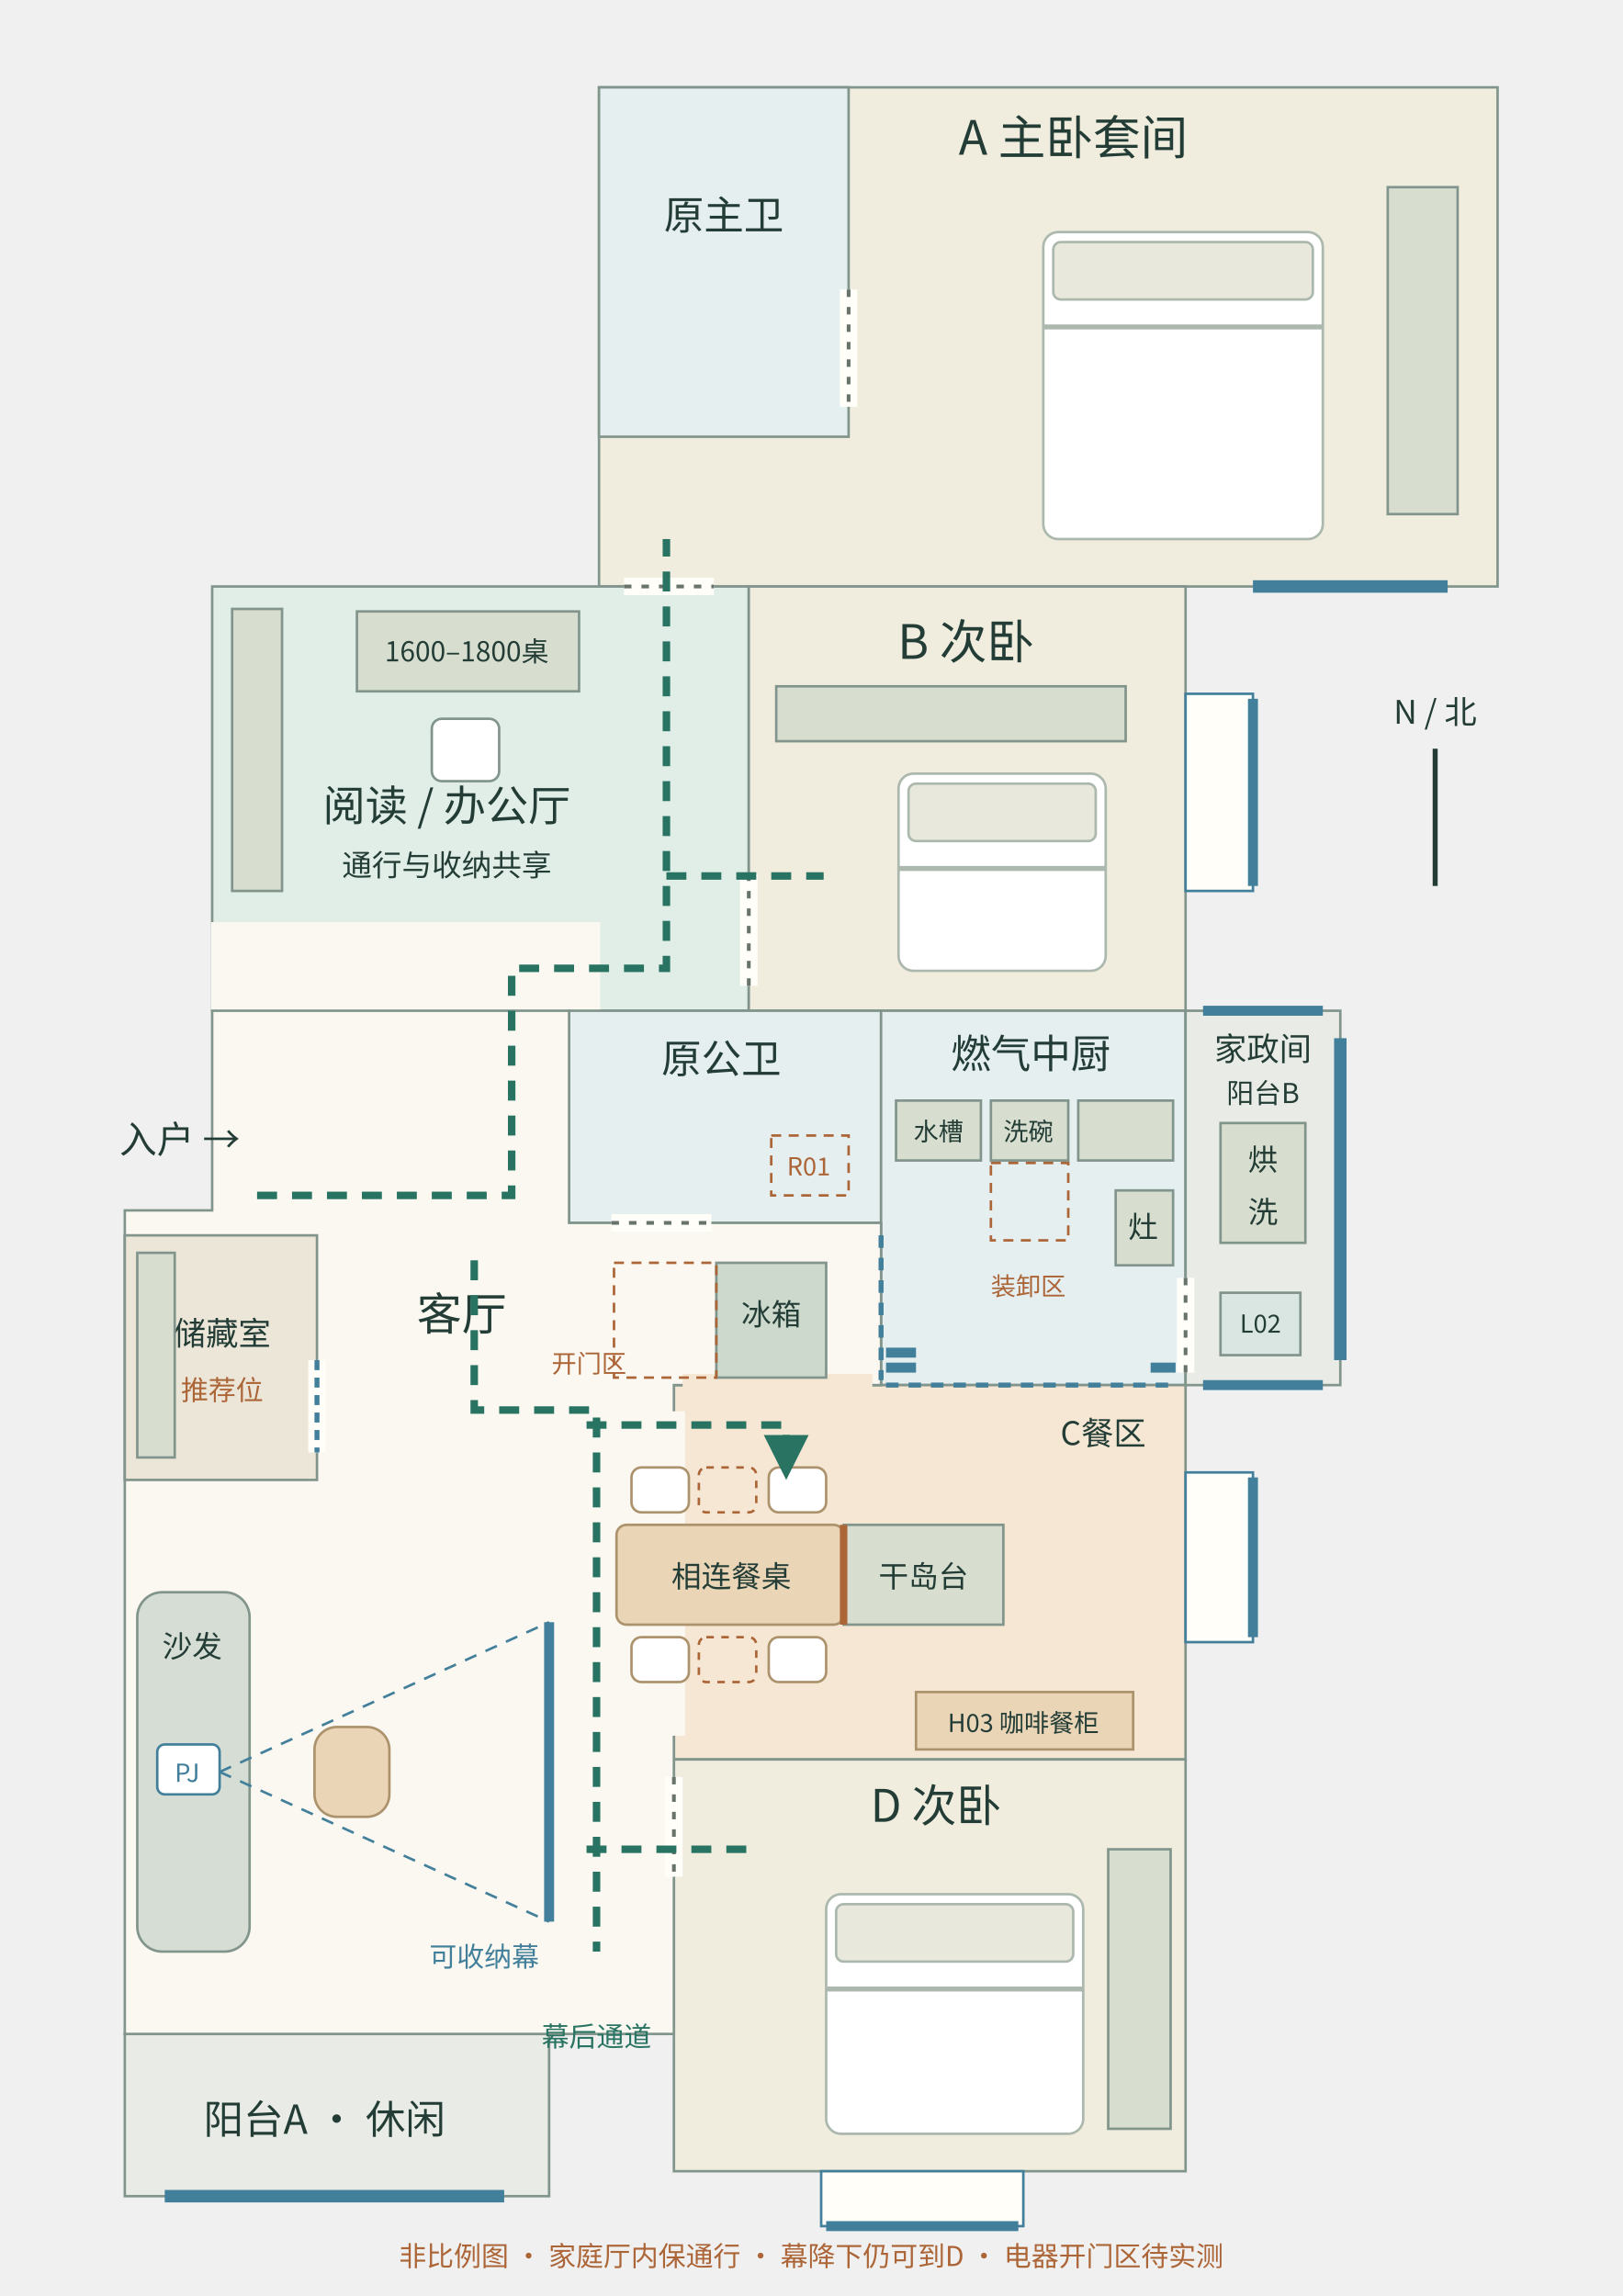
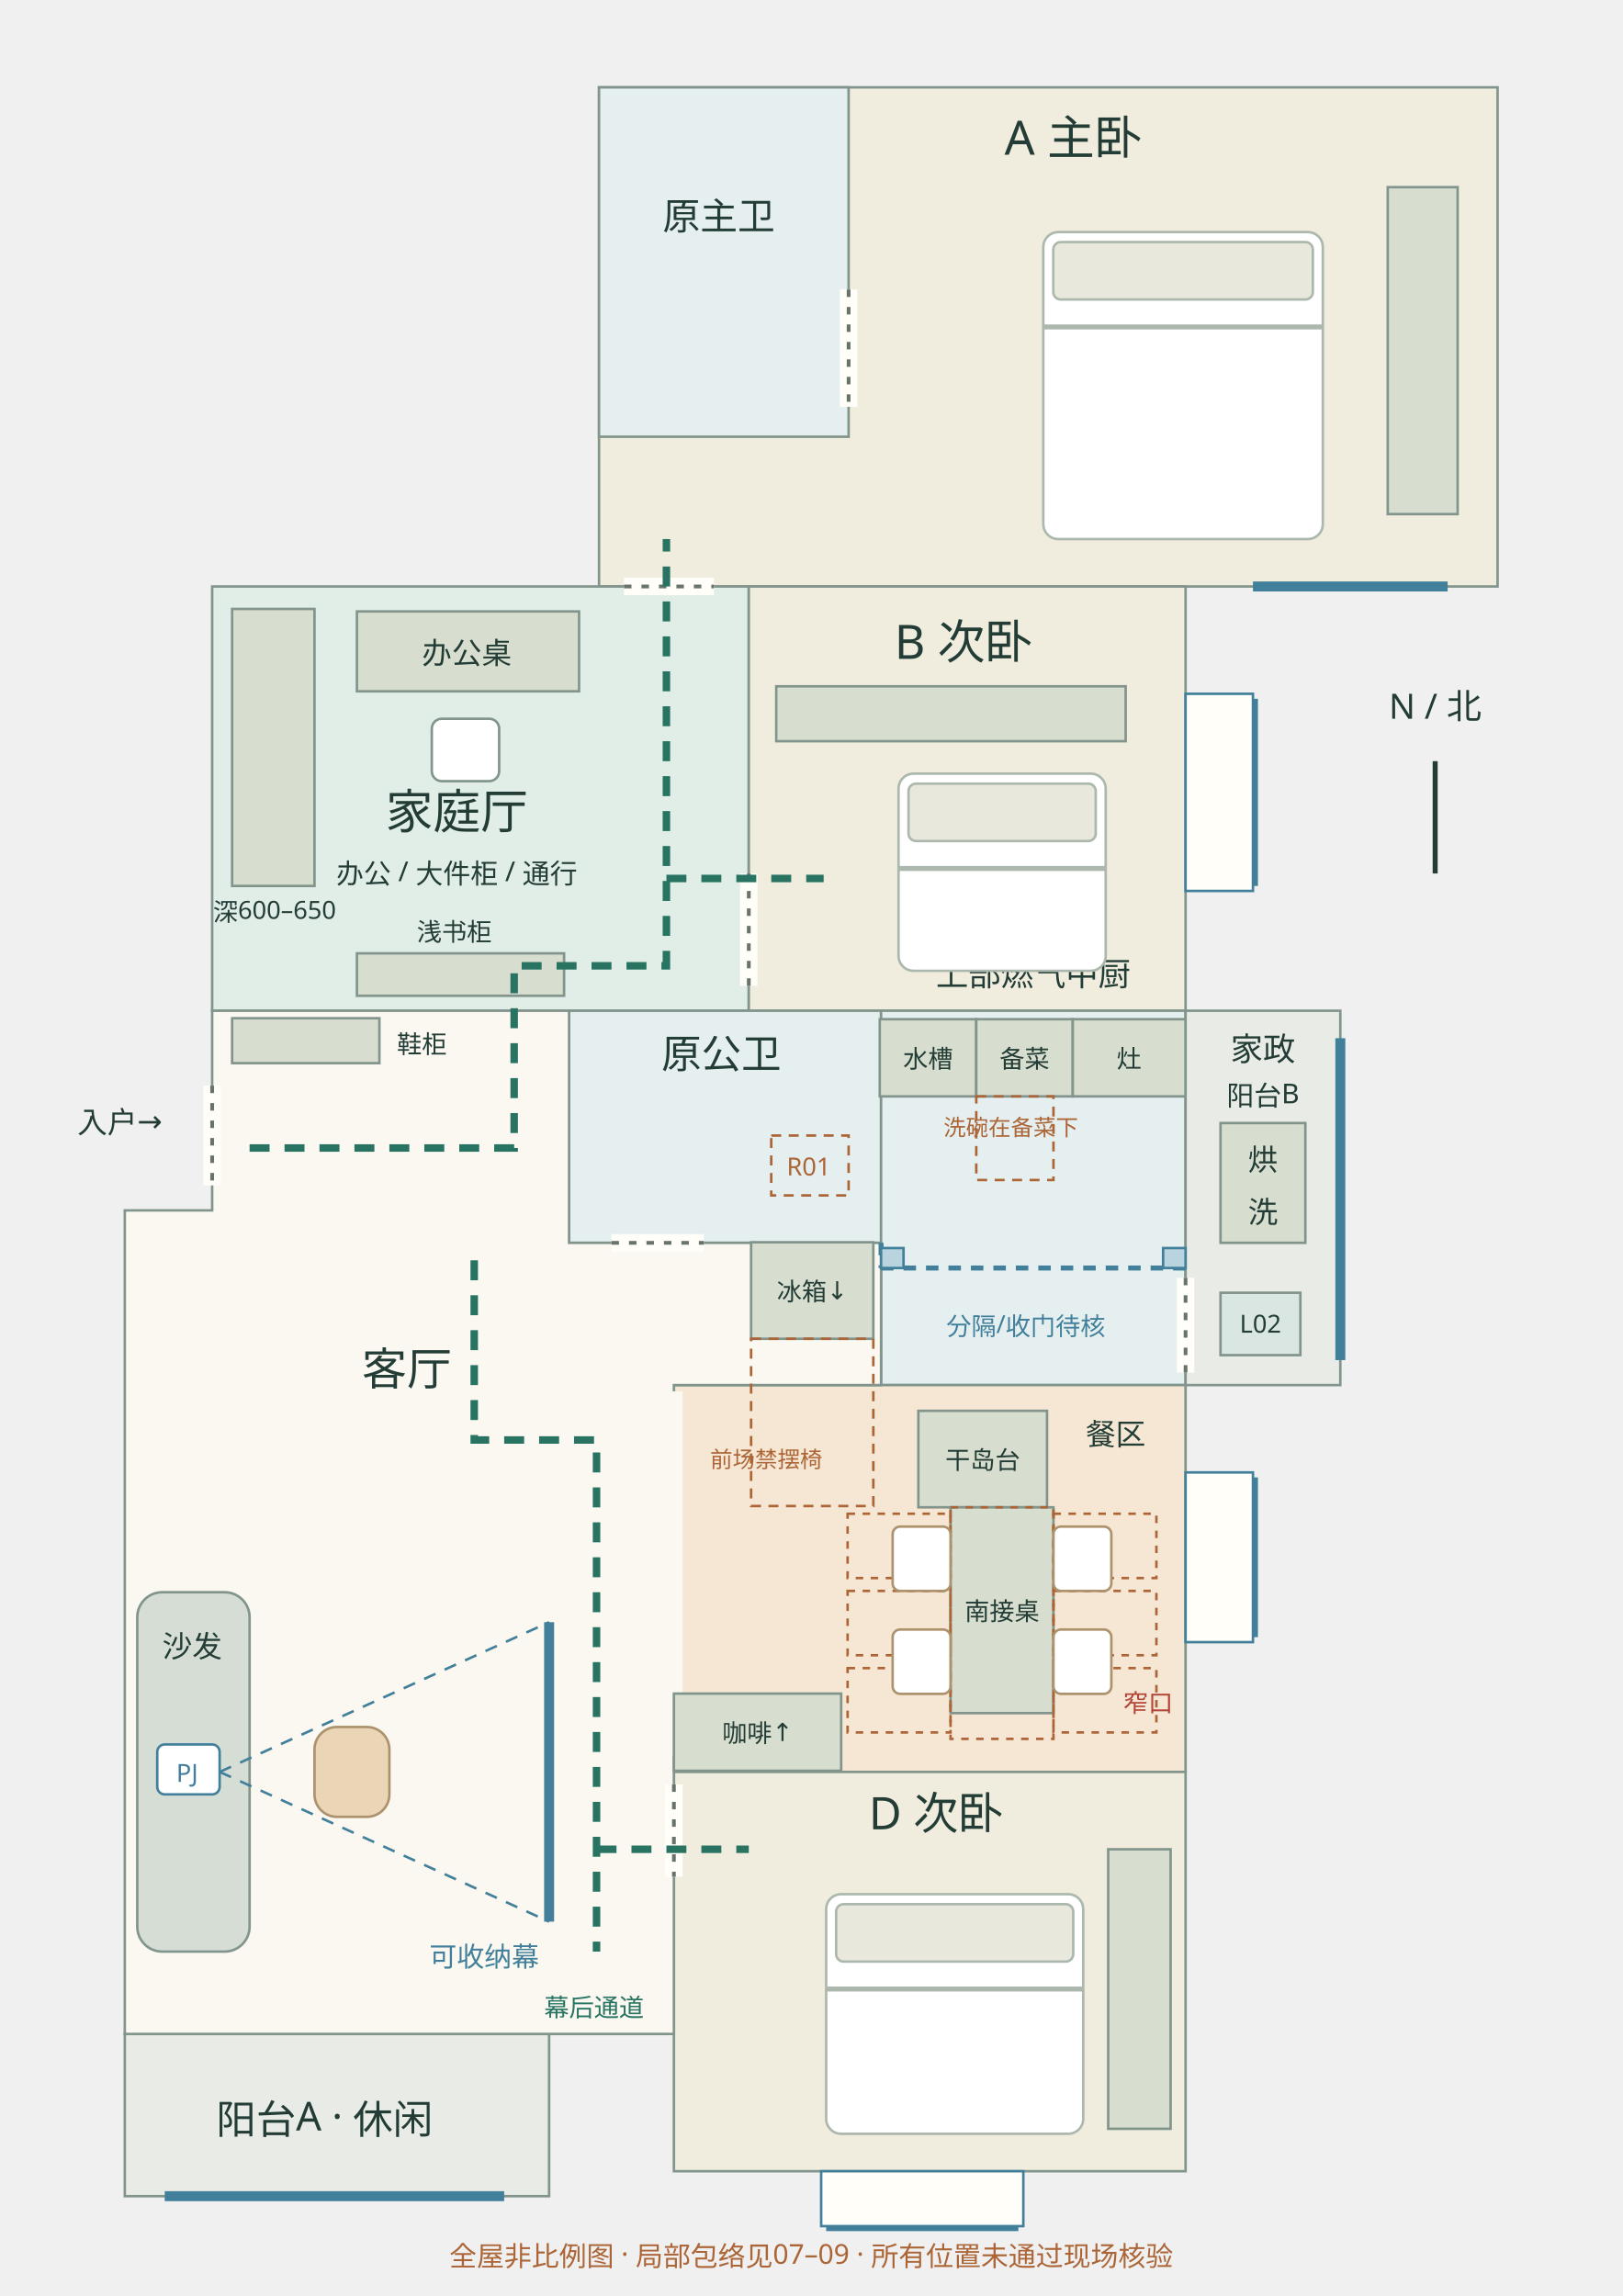
- <svg xmlns="http://www.w3.org/2000/svg" viewBox="0 0 650 920" role="img" aria-labelledby="title desc">
-   <defs>
-     <marker id="arrow" markerWidth="7" markerHeight="7" refX="5" refY="3" orient="auto">
-       <path d="M0,0 L6,3 L0,6" fill="#287361" />
-     </marker>
-   </defs>
-   <g font-family="Microsoft YaHei, Noto Sans CJK SC, sans-serif">
+ <svg xmlns="http://www.w3.org/2000/svg" viewBox="0 0 650 920" role="img" aria-label="R8 家具与通行概念图">
+   <g font-family="Microsoft YaHei, sans-serif">
    <rect x="240" y="35" width="360" height="200" rx="0" fill="#f0eddf" stroke="#82958c" />
    <rect x="240" y="35" width="100" height="140" rx="0" fill="#e5eff0" stroke="#82958c" />
    <rect x="85" y="235" width="215" height="170" rx="0" fill="#e0eee7" stroke="#82958c" />
-     <rect x="85" y="370" width="155" height="35" rx="0" fill="#faf8f1" stroke="#faf8f1" />
    <rect x="300" y="235" width="175" height="170" rx="0" fill="#f0eddf" stroke="#82958c" />
-     <rect x="228" y="405" width="125" height="85" rx="0" fill="#e5eff0" stroke="#82958c" />
+     <rect x="228" y="405" width="125" height="93" rx="0" fill="#e5eff0" stroke="#82958c" />
    <rect x="353" y="405" width="122" height="150" rx="0" fill="#e5eff0" stroke="#82958c" />
    <rect x="475" y="405" width="62" height="150" rx="0" fill="#e9ece6" stroke="#82958c" />
-     <rect x="270" y="555" width="205" height="150" rx="0" fill="#f5e7d3" stroke="#82958c" />
-     <rect x="270" y="705" width="205" height="165" rx="0" fill="#f0eddf" stroke="#82958c" />
+     <rect x="270" y="555" width="205" height="155" rx="0" fill="#f5e7d3" stroke="#82958c" />
+     <rect x="270" y="710" width="205" height="160" rx="0" fill="#f0eddf" stroke="#82958c" />
    <rect x="50" y="815" width="170" height="65" rx="0" fill="#e9ece6" stroke="#82958c" />
-     <path d="M85 405H228V490H353V555H270V815H50V485H85Z" fill="#faf8f1" stroke="#82958c" />
-     <rect x="50" y="495" width="77" height="98" rx="0" fill="#ece6d9" stroke="#82958c" />
-     <rect x="266" y="566" width="8" height="129" rx="0" fill="#faf8f1" stroke="#faf8f1" />
-     <rect x="274" y="551" width="75" height="8" rx="0" fill="#f5e7d3" stroke="#f5e7d3" />
-     <line x1="353" y1="495" x2="353" y2="553" stroke="#427f9a" stroke-width="2" stroke-dasharray="5 4" />
-     <line x1="355" y1="555" x2="470" y2="555" stroke="#427f9a" stroke-width="2" stroke-dasharray="5 4" />
-     <line x1="355" y1="548" x2="367" y2="548" stroke="#427f9a" stroke-width="4" stroke-dasharray="" />
-     <line x1="355" y1="542" x2="367" y2="542" stroke="#427f9a" stroke-width="4" stroke-dasharray="" />
-     <line x1="461" y1="548" x2="471" y2="548" stroke="#427f9a" stroke-width="4" stroke-dasharray="" />
-     <text x="430" y="62" font-size="19" fill="#233d36" text-anchor="middle">A 主卧套间</text>
-     <text x="290" y="92" font-size="16" fill="#233d36" text-anchor="middle">原主卫</text>
-     <text x="387" y="264" font-size="19" fill="#233d36" text-anchor="middle">B 次卧</text>
-     <text x="179" y="329" font-size="17" fill="#233d36" text-anchor="middle">阅读 / 办公厅</text>
-     <text x="179" y="351" font-size="12" fill="#233d36" text-anchor="middle">通行与收纳共享</text>
-     <text x="289" y="430" font-size="16" fill="#233d36" text-anchor="middle">原公卫</text>
-     <text x="413" y="428" font-size="16" fill="#233d36" text-anchor="middle">燃气中厨</text>
-     <text x="506" y="425" font-size="13" fill="#233d36" text-anchor="middle">家政间</text>
-     <text x="506" y="442" font-size="11" fill="#233d36" text-anchor="middle">阳台B</text>
-     <text x="442" y="579" font-size="13" fill="#233d36" text-anchor="middle">C餐区</text>
-     <text x="375" y="730" font-size="18" fill="#233d36" text-anchor="middle">D 次卧</text>
-     <text x="185" y="533" font-size="18" fill="#233d36" text-anchor="middle">客厅</text>
-     <text x="89" y="539" font-size="13" fill="#233d36" text-anchor="middle">储藏室</text>
-     <text x="89" y="561" font-size="11" fill="#ac6537" text-anchor="middle">推荐位</text>
-     <text x="130" y="855" font-size="16" fill="#233d36" text-anchor="middle">阳台A · 休闲</text>
-     <text x="72" y="462" font-size="15" fill="#233d36" text-anchor="middle">入户 →</text>
-     <line x1="502" y1="235" x2="580" y2="235" stroke="#427f9a" stroke-width="5" stroke-dasharray="" />
-     <rect x="475" y="278" width="27" height="79" rx="0" fill="#fffef9" stroke="#427f9a" />
-     <line x1="502" y1="280" x2="502" y2="355" stroke="#427f9a" stroke-width="4" stroke-dasharray="" />
-     <rect x="475" y="590" width="27" height="68" rx="0" fill="#fffef9" stroke="#427f9a" />
-     <line x1="502" y1="592" x2="502" y2="656" stroke="#427f9a" stroke-width="4" stroke-dasharray="" />
-     <rect x="329" y="870" width="81" height="22" rx="0" fill="#fffef9" stroke="#427f9a" />
-     <line x1="331" y1="892" x2="408" y2="892" stroke="#427f9a" stroke-width="4" stroke-dasharray="" />
-     <line x1="537" y1="416" x2="537" y2="545" stroke="#427f9a" stroke-width="5" stroke-dasharray="" />
-     <line x1="482" y1="405" x2="530" y2="405" stroke="#427f9a" stroke-width="4" stroke-dasharray="" />
-     <line x1="482" y1="555" x2="530" y2="555" stroke="#427f9a" stroke-width="4" stroke-dasharray="" />
-     <line x1="66" y1="880" x2="202" y2="880" stroke="#427f9a" stroke-width="5" stroke-dasharray="" />
-     <line x1="575" y1="355" x2="575" y2="300" stroke="#233d36" stroke-width="2" stroke-dasharray="" />
-     <text x="575" y="290" font-size="13" fill="#233d36" text-anchor="middle">N / 北</text>
+     <path d="M85 405H228V498H353V555H270V815H50V485H85Z" fill="#faf8f1" stroke="#82958c" />
+     <rect x="267" y="558" width="6" height="145" rx="0" fill="#faf8f1" stroke="#faf8f1" />
    <line x1="250" y1="235" x2="286" y2="235" stroke="#fffef9" stroke-width="7" stroke-dasharray="" />
    <line x1="250" y1="235" x2="286" y2="235" stroke="#68736b" stroke-width="1.5" stroke-dasharray="3 4" />
    <line x1="340" y1="116" x2="340" y2="163" stroke="#fffef9" stroke-width="7" stroke-dasharray="" />
    <line x1="340" y1="116" x2="340" y2="163" stroke="#68736b" stroke-width="1.5" stroke-dasharray="3 4" />
    <line x1="300" y1="350" x2="300" y2="395" stroke="#fffef9" stroke-width="7" stroke-dasharray="" />
    <line x1="300" y1="350" x2="300" y2="395" stroke="#68736b" stroke-width="1.5" stroke-dasharray="3 4" />
-     <line x1="245" y1="490" x2="285" y2="490" stroke="#fffef9" stroke-width="7" stroke-dasharray="" />
-     <line x1="245" y1="490" x2="285" y2="490" stroke="#68736b" stroke-width="1.5" stroke-dasharray="3 4" />
+     <line x1="245" y1="498" x2="282" y2="498" stroke="#fffef9" stroke-width="7" stroke-dasharray="" />
+     <line x1="245" y1="498" x2="282" y2="498" stroke="#68736b" stroke-width="1.5" stroke-dasharray="3 4" />
    <line x1="475" y1="512" x2="475" y2="550" stroke="#fffef9" stroke-width="7" stroke-dasharray="" />
    <line x1="475" y1="512" x2="475" y2="550" stroke="#68736b" stroke-width="1.5" stroke-dasharray="3 4" />
-     <line x1="270" y1="712" x2="270" y2="752" stroke="#fffef9" stroke-width="7" stroke-dasharray="" />
-     <line x1="270" y1="712" x2="270" y2="752" stroke="#68736b" stroke-width="1.5" stroke-dasharray="3 4" />
-     <line x1="127" y1="545" x2="127" y2="582" stroke="#fffef9" stroke-width="7" stroke-dasharray="" />
-     <line x1="127" y1="545" x2="127" y2="582" stroke="#427f9a" stroke-width="2" stroke-dasharray="4 3" />
+     <line x1="270" y1="715" x2="270" y2="752" stroke="#fffef9" stroke-width="7" stroke-dasharray="" />
+     <line x1="270" y1="715" x2="270" y2="752" stroke="#68736b" stroke-width="1.5" stroke-dasharray="3 4" />
+     <line x1="85" y1="435" x2="85" y2="475" stroke="#fffef9" stroke-width="7" stroke-dasharray="" />
+     <line x1="85" y1="435" x2="85" y2="475" stroke="#68736b" stroke-width="1.5" stroke-dasharray="3 4" />
+     <line x1="502" y1="235" x2="580" y2="235" stroke="#427f9a" stroke-width="4" stroke-dasharray="" />
+     <line x1="502" y1="280" x2="502" y2="355" stroke="#427f9a" stroke-width="4" stroke-dasharray="" />
+     <line x1="502" y1="592" x2="502" y2="656" stroke="#427f9a" stroke-width="4" stroke-dasharray="" />
+     <line x1="331" y1="892" x2="408" y2="892" stroke="#427f9a" stroke-width="4" stroke-dasharray="" />
+     <line x1="537" y1="416" x2="537" y2="545" stroke="#427f9a" stroke-width="4" stroke-dasharray="" />
+     <line x1="66" y1="880" x2="202" y2="880" stroke="#427f9a" stroke-width="4" stroke-dasharray="" />
+     <rect x="475" y="278" width="27" height="79" rx="0" fill="#fffef9" stroke="#427f9a" />
+     <rect x="475" y="590" width="27" height="68" rx="0" fill="#fffef9" stroke="#427f9a" />
+     <rect x="329" y="870" width="81" height="22" rx="0" fill="#fffef9" stroke="#427f9a" />
+     <text x="430" y="62" font-size="19" fill="#233d36" text-anchor="middle">A 主卧</text>
+     <text x="288" y="92" font-size="15" fill="#233d36" text-anchor="middle">原主卫</text>
+     <text x="386" y="264" font-size="19" fill="#233d36" text-anchor="middle">B 次卧</text>
+     <text x="183" y="332" font-size="19" fill="#233d36" text-anchor="middle">家庭厅</text>
+     <text x="183" y="354" font-size="11" fill="#233d36" text-anchor="middle">办公 / 大件柜 / 通行</text>
+     <text x="289" y="428" font-size="16" fill="#233d36" text-anchor="middle">原公卫</text>
+     <text x="414" y="395" font-size="13" fill="#233d36" text-anchor="middle">上部燃气中厨</text>
+     <text x="506" y="425" font-size="13" fill="#233d36" text-anchor="middle">家政</text>
+     <text x="506" y="443" font-size="11" fill="#233d36" text-anchor="middle">阳台B</text>
+     <text x="447" y="579" font-size="12" fill="#233d36" text-anchor="middle">餐区</text>
+     <text x="375" y="733" font-size="18" fill="#233d36" text-anchor="middle">D 次卧</text>
+     <text x="163" y="555" font-size="18" fill="#233d36" text-anchor="middle">客厅</text>
+     <text x="130" y="855" font-size="16" fill="#233d36" text-anchor="middle">阳台A · 休闲</text>
+     <text x="48" y="454" font-size="12" fill="#233d36" text-anchor="middle">入户→</text>
+     <text x="575" y="288" font-size="14" fill="#233d36" text-anchor="middle">N / 北</text>
+     <line x1="575" y1="350" x2="575" y2="305" stroke="#233d36" stroke-width="2" stroke-dasharray="" />
    <rect x="418" y="93" width="112" height="123" rx="6" fill="#fff" stroke="#acb8ad" />
    <rect x="422" y="97" width="104" height="23" rx="3" fill="#e9e8dc" stroke="#acb8ad" />
    <line x1="418" y1="131" x2="530" y2="131" stroke="#acb8ad" stroke-width="2" stroke-dasharray="" />
    <rect x="556" y="75" width="28" height="131" rx="0" fill="#d8decf" stroke="#82958c" />
    <rect x="360" y="310" width="83" height="79" rx="6" fill="#fff" stroke="#acb8ad" />
    <rect x="364" y="314" width="75" height="23" rx="3" fill="#e9e8dc" stroke="#acb8ad" />
    <line x1="360" y1="348" x2="443" y2="348" stroke="#acb8ad" stroke-width="2" stroke-dasharray="" />
    <rect x="311" y="275" width="140" height="22" rx="0" fill="#d8decf" stroke="#82958c" />
    <rect x="331" y="759" width="103" height="96" rx="6" fill="#fff" stroke="#acb8ad" />
    <rect x="335" y="763" width="95" height="23" rx="3" fill="#e9e8dc" stroke="#acb8ad" />
    <line x1="331" y1="797" x2="434" y2="797" stroke="#acb8ad" stroke-width="2" stroke-dasharray="" />
    <rect x="444" y="741" width="25" height="112" rx="0" fill="#d8decf" stroke="#82958c" />
    <rect x="143" y="245" width="89" height="32" rx="0" fill="#d8decf" stroke="#82958c" />
-     <text x="187" y="265" font-size="11" fill="#233d36" text-anchor="middle">1600–1800桌</text>
-     <rect x="93" y="244" width="20" height="113" rx="0" fill="#d8decf" stroke="#82958c" />
+     <text x="187" y="266" font-size="12" fill="#233d36" text-anchor="middle">办公桌</text>
+     <rect x="93" y="244" width="33" height="111" rx="0" fill="#d8decf" stroke="#82958c" />
+     <text x="110" y="369" font-size="10" fill="#233d36" text-anchor="middle">深600–650</text>
+     <rect x="143" y="382" width="83" height="17" rx="0" fill="#d8decf" stroke="#82958c" />
+     <text x="182" y="377" font-size="10" fill="#233d36" text-anchor="middle">浅书柜</text>
    <rect x="173" y="288" width="27" height="25" rx="4" fill="#fff" stroke="#82958c" />
-     <rect x="55" y="502" width="15" height="82" rx="0" fill="#d8decf" stroke="#82958c" />
-     <rect x="359" y="441" width="34" height="24" rx="0" fill="#d8decf" stroke="#82958c" />
-     <text x="376" y="457" font-size="10" fill="#233d36" text-anchor="middle">水槽</text>
-     <rect x="397" y="441" width="31" height="24" rx="0" fill="#d8decf" stroke="#82958c" />
-     <text x="412" y="457" font-size="10" fill="#233d36" text-anchor="middle">洗碗</text>
-     <rect x="432" y="441" width="38" height="24" rx="0" fill="#d8decf" stroke="#82958c" />
-     <rect x="447" y="477" width="23" height="30" rx="0" fill="#d8decf" stroke="#82958c" />
-     <text x="458" y="496" font-size="12" fill="#233d36" text-anchor="middle">灶</text>
-     <rect x="397" y="466" width="31" height="31" rx="0" fill="none" stroke="#ac6537" stroke-dasharray="4 3" />
-     <text x="412" y="519" font-size="10" fill="#ac6537" text-anchor="middle">装卸区</text>
-     <rect x="287" y="506" width="44" height="46" rx="0" fill="#ccd9cc" stroke="#82958c" />
-     <text x="309" y="531" font-size="12" fill="#233d36" text-anchor="middle">冰箱</text>
-     <rect x="246" y="506" width="41" height="46" rx="0" fill="none" stroke="#ac6537" stroke-dasharray="4 3" />
-     <text x="236" y="550" font-size="10" fill="#ac6537" text-anchor="middle">开门区</text>
+     <rect x="93" y="408" width="59" height="18" rx="0" fill="#d8decf" stroke="#82958c" />
+     <text x="159" y="422" font-size="10" fill="#233d36" text-anchor="start">鞋柜</text>
+     <rect x="352.48" y="408.392" width="38.663" height="30.93" rx="0" fill="#d8decf" stroke="#82958c" stroke-dasharray="" />
+     <text x="371.811" y="427.857" font-size="10" fill="#233d36" text-anchor="middle">水槽</text>
+     <rect x="391.142" y="408.392" width="38.663" height="30.93" rx="0" fill="#d8decf" stroke="#82958c" stroke-dasharray="" />
+     <text x="410.474" y="427.857" font-size="10" fill="#233d36" text-anchor="middle">备菜</text>
+     <rect x="429.805" y="408.392" width="45.158" height="30.93" rx="0" fill="#d8decf" stroke="#82958c" stroke-dasharray="" />
+     <text x="452.384" y="427.857" font-size="10" fill="#233d36" text-anchor="middle">灶</text>
+     <rect x="300.93" y="497.779" width="48.972" height="38.663" rx="0" fill="#d8decf" stroke="#82958c" stroke-dasharray="" />
+     <text x="325.416" y="521.111" font-size="10" fill="#233d36" text-anchor="middle">冰箱↓</text>
+     <rect x="367.945" y="565.31" width="51.55" height="38.663" rx="0" fill="#d8decf" stroke="#82958c" stroke-dasharray="" />
+     <text x="393.72" y="588.641" font-size="10" fill="#233d36" text-anchor="middle">干岛台</text>
+     <rect x="380.832" y="603.972" width="41.24" height="82.48" rx="0" fill="#d8decf" stroke="#82958c" stroke-dasharray="" />
+     <text x="401.452" y="649.212" font-size="10" fill="#233d36" text-anchor="middle">南接桌</text>
+     <rect x="270.0" y="678.617" width="67.015" height="30.93" rx="0" fill="#d8decf" stroke="#82958c" stroke-dasharray="" />
+     <text x="303.507" y="698.082" font-size="10" fill="#233d36" text-anchor="middle">咖啡↑</text>
+     <rect x="380.832" y="603.972" width="41.24" height="92.79" rx="0" fill="none" stroke="#ac6537" stroke-dasharray="3 3" />
+     <rect x="300.93" y="536.442" width="48.972" height="67.015" rx="0" fill="none" stroke="#ac6537" stroke-dasharray="4 3" />
+     <rect x="391.142" y="439.322" width="30.93" height="33.508" rx="0" fill="none" stroke="#ac6537" stroke-dasharray="4 3" />
+     <text x="405" y="455" font-size="9" fill="#ac6537" text-anchor="middle">洗碗在备菜下</text>
+     <text x="307" y="588" font-size="9" fill="#ac6537" text-anchor="middle">前场禁摆椅</text>
+     <rect x="339.592" y="606.55" width="41.24" height="25.775" rx="0" fill="none" stroke="#ac6537" stroke-dasharray="3 3" />
+     <rect x="339.592" y="637.48" width="41.24" height="25.775" rx="0" fill="none" stroke="#ac6537" stroke-dasharray="3 3" />
+     <rect x="339.592" y="668.41" width="41.24" height="25.775" rx="0" fill="none" stroke="#ac6537" stroke-dasharray="3 3" />
+     <rect x="422.072" y="606.55" width="41.24" height="25.775" rx="0" fill="none" stroke="#ac6537" stroke-dasharray="3 3" />
+     <rect x="422.072" y="637.48" width="41.24" height="25.775" rx="0" fill="none" stroke="#ac6537" stroke-dasharray="3 3" />
+     <rect x="422.072" y="668.41" width="41.24" height="25.775" rx="0" fill="none" stroke="#ac6537" stroke-dasharray="3 3" />
+     <rect x="357.635" y="611.705" width="23.197" height="25.775" rx="3" fill="#fff" stroke="#ac936d" />
+     <rect x="357.635" y="652.945" width="23.197" height="25.775" rx="3" fill="#fff" stroke="#ac936d" />
+     <rect x="422.072" y="611.705" width="23.197" height="25.775" rx="3" fill="#fff" stroke="#ac936d" />
+     <rect x="422.072" y="652.945" width="23.197" height="25.775" rx="3" fill="#fff" stroke="#ac936d" />
+     <line x1="353" y1="498" x2="353" y2="508.089" stroke="#427f9a" stroke-width="2" stroke-dasharray="5 4" />
+     <line x1="353" y1="508.089" x2="475" y2="508.089" stroke="#427f9a" stroke-width="2" stroke-dasharray="5 4" />
+     <rect x="353" y="500.089" width="9" height="8" rx="0" fill="#bad4df" stroke="#427f9a" />
+     <rect x="466" y="500.089" width="9" height="8" rx="0" fill="#bad4df" stroke="#427f9a" />
+     <text x="411" y="535" font-size="10" fill="#427f9a" text-anchor="middle">分隔/收门待核</text>
    <rect x="489" y="450" width="34" height="48" rx="0" fill="#d8decf" stroke="#82958c" />
    <text x="506" y="469" font-size="12" fill="#233d36" text-anchor="middle">烘</text>
    <text x="506" y="490" font-size="12" fill="#233d36" text-anchor="middle">洗</text>
    <rect x="489" y="518" width="32" height="25" rx="0" fill="#d9e6e2" stroke="#82958c" />
    <text x="505" y="534" font-size="10" fill="#233d36" text-anchor="middle">L02</text>
    <rect x="309" y="455" width="31" height="24" rx="0" fill="none" stroke="#ac6537" stroke-dasharray="4 3" />
    <text x="324" y="471" font-size="10" fill="#ac6537" text-anchor="middle">R01</text>
-     <rect x="247" y="611" width="91" height="40" rx="4" fill="#ead5b7" stroke="#ac936d" />
-     <rect x="338" y="611" width="64" height="40" rx="0" fill="#d8decf" stroke="#82958c" />
-     <text x="293" y="636" font-size="12" fill="#233d36" text-anchor="middle">相连餐桌</text>
-     <text x="370" y="636" font-size="12" fill="#233d36" text-anchor="middle">干岛台</text>
-     <line x1="338" y1="611" x2="338" y2="651" stroke="#ac6537" stroke-width="3" stroke-dasharray="" />
-     <rect x="253" y="588" width="23" height="18" rx="4" fill="#fff" stroke="#ac936d" />
-     <rect x="253" y="656" width="23" height="18" rx="4" fill="#fff" stroke="#ac936d" />
-     <rect x="308" y="588" width="23" height="18" rx="4" fill="#fff" stroke="#ac936d" />
-     <rect x="308" y="656" width="23" height="18" rx="4" fill="#fff" stroke="#ac936d" />
-     <rect x="280" y="588" width="23" height="18" rx="3" fill="none" stroke="#ac6537" stroke-dasharray="3 3" />
-     <rect x="280" y="656" width="23" height="18" rx="3" fill="none" stroke="#ac6537" stroke-dasharray="3 3" />
-     <rect x="367" y="678" width="87" height="23" rx="0" fill="#ead5b7" stroke="#ac936d" />
-     <text x="410" y="694" font-size="10" fill="#233d36" text-anchor="middle">H03 咖啡餐柜</text>
    <rect x="55" y="638" width="45" height="144" rx="10" fill="#d5ddd5" stroke="#82958c" />
    <text x="77" y="664" font-size="12" fill="#233d36" text-anchor="middle">沙发</text>
    <rect x="63" y="699" width="25" height="20" rx="3" fill="#fff" stroke="#427f9a" />
    <text x="75" y="714" font-size="10" fill="#427f9a" text-anchor="middle">PJ</text>
    <line x1="88" y1="710" x2="220" y2="650" stroke="#427f9a" stroke-width="1" stroke-dasharray="5 4" />
    <line x1="88" y1="710" x2="220" y2="770" stroke="#427f9a" stroke-width="1" stroke-dasharray="5 4" />
    <line x1="220" y1="650" x2="220" y2="770" stroke="#427f9a" stroke-width="4" stroke-dasharray="" />
    <text x="194" y="788" font-size="11" fill="#427f9a" text-anchor="middle">可收纳幕</text>
    <rect x="126" y="692" width="30" height="36" rx="9" fill="#ead5b7" stroke="#ac936d" />
-     <text x="239" y="820" font-size="11" fill="#287361" text-anchor="middle">幕后通道</text>
-     <path d="M103 479 H205 V388 H267 V216 M267 351 H330 M190 505 V565 H239 V782 M235 741 H300 M235 571 H315 V590" fill="none" stroke="#287361" stroke-width="3" stroke-dasharray="8 6" marker-end="url(#arrow)" />
-     <text x="325" y="908" font-size="11" fill="#ac6537" text-anchor="middle">非比例图 · 家庭厅内保通行 · 幕降下仍可到D · 电器开门区待实测</text>
+     <text x="238" y="808" font-size="10" fill="#287361" text-anchor="middle">幕后通道</text>
+     <path d="M100 460H206V387H267V216 M267 352H330 M190 505V577H239V782 M239 741H300" fill="none" stroke="#287361" stroke-width="3" stroke-dasharray="8 6" />
+     <text x="460" y="686" font-size="10" fill="#b34539" text-anchor="middle">窄口</text>
+     <text x="325" y="908" font-size="11" fill="#ac6537" text-anchor="middle">全屋非比例图 · 局部包络见07–09 · 所有位置未通过现场核验</text>
  </g>
</svg>
